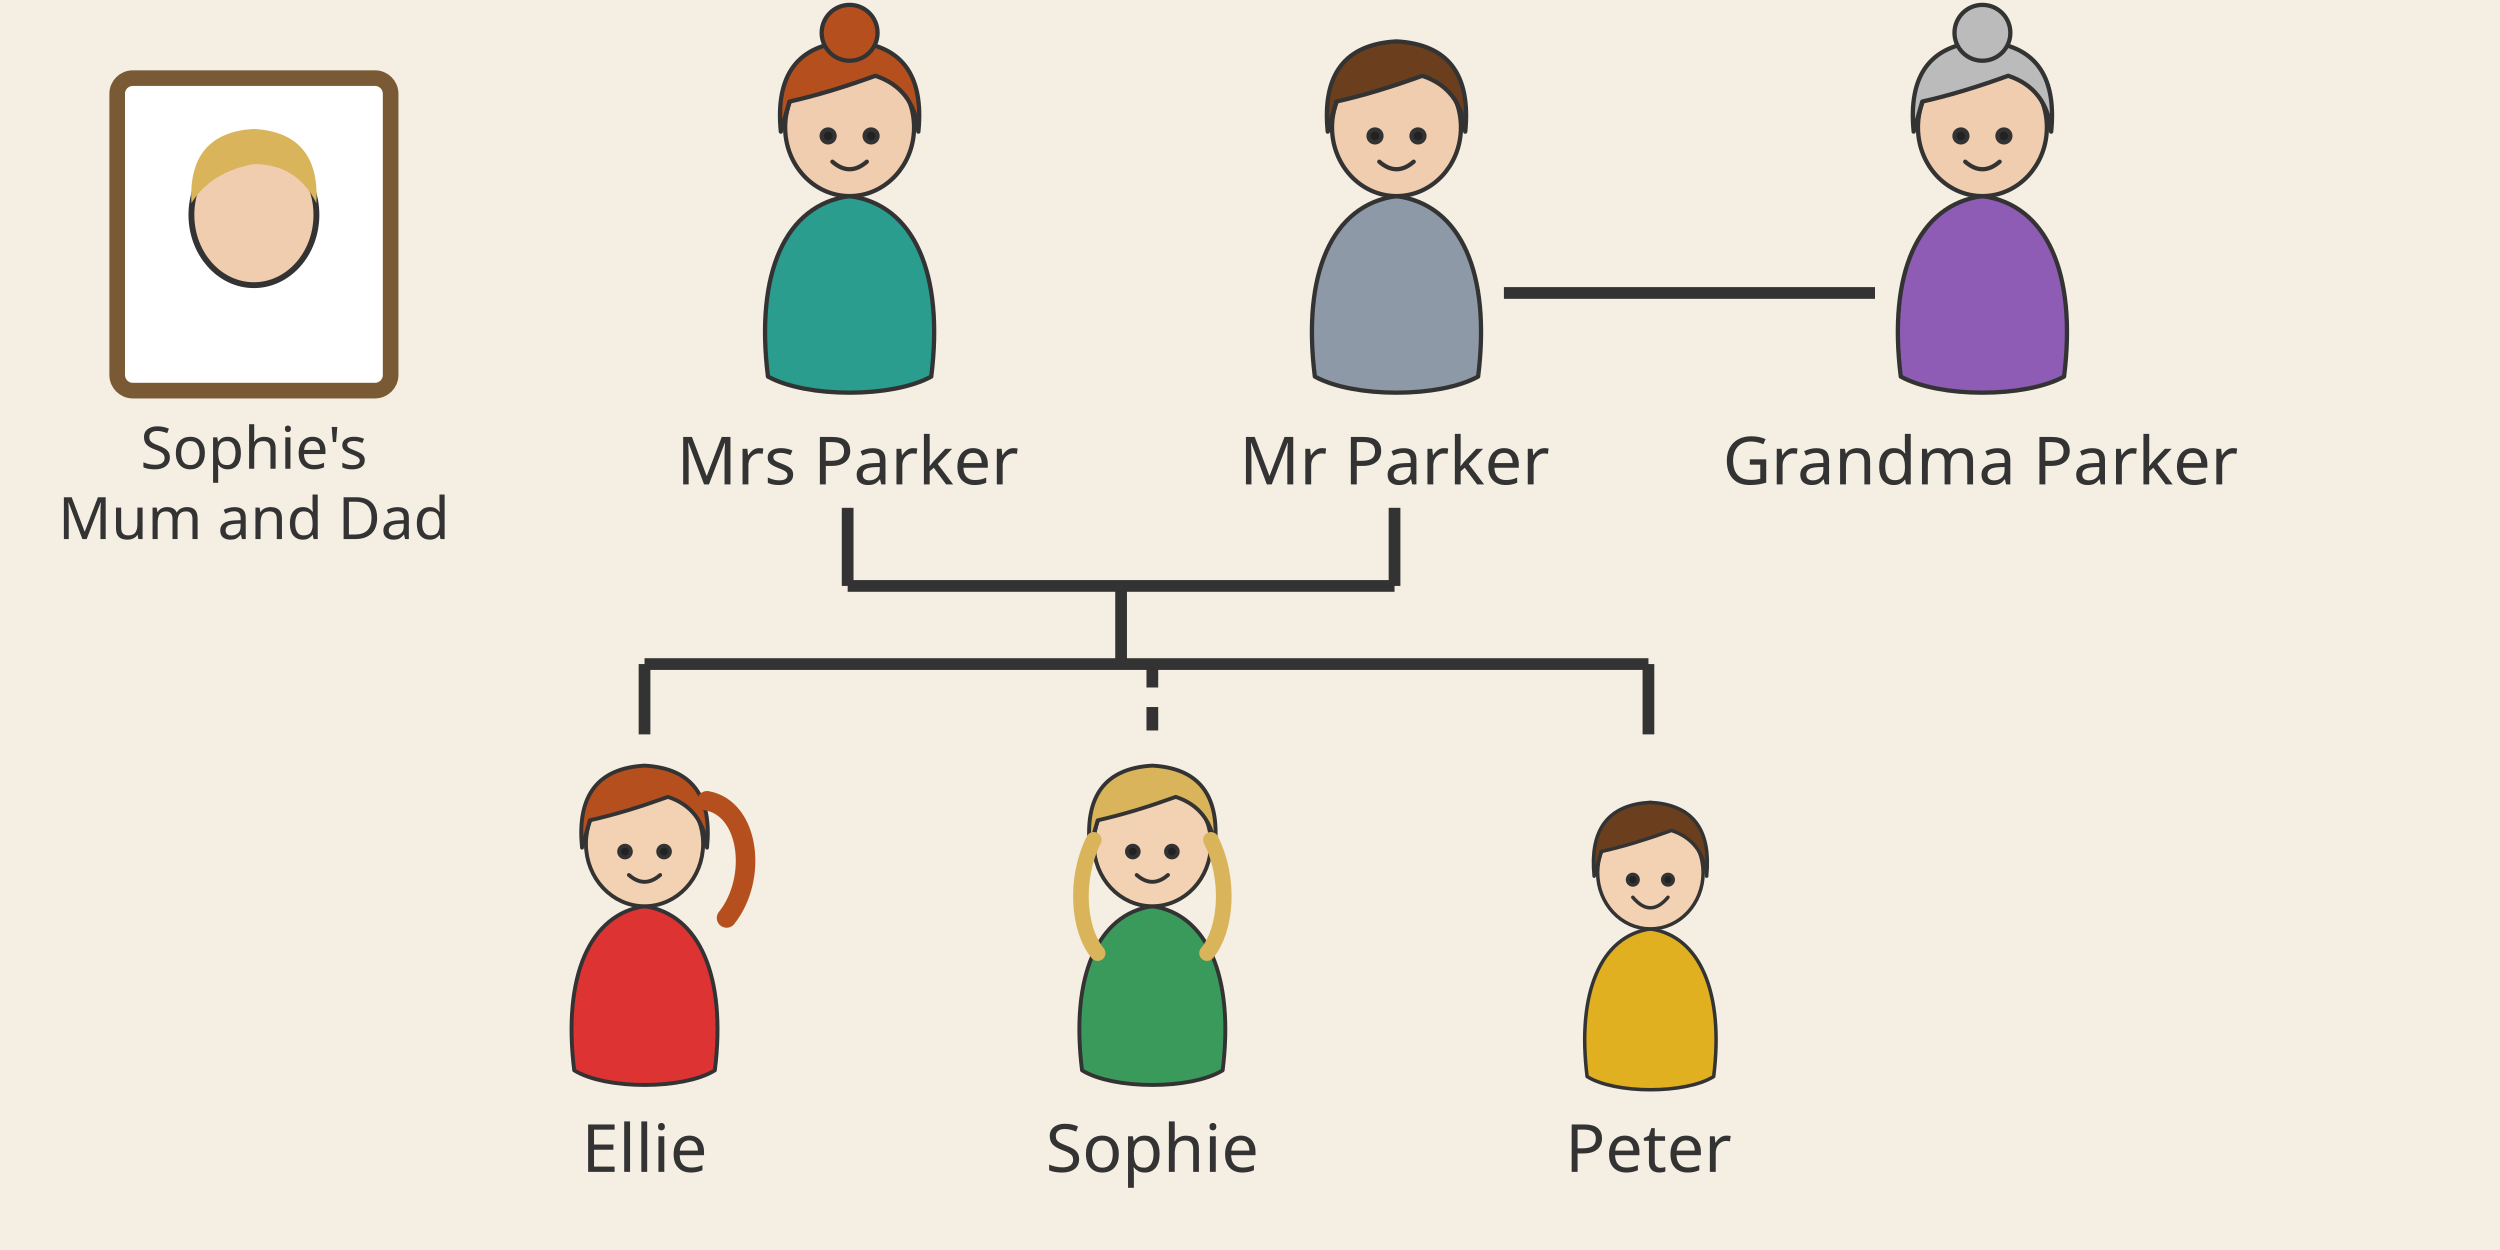
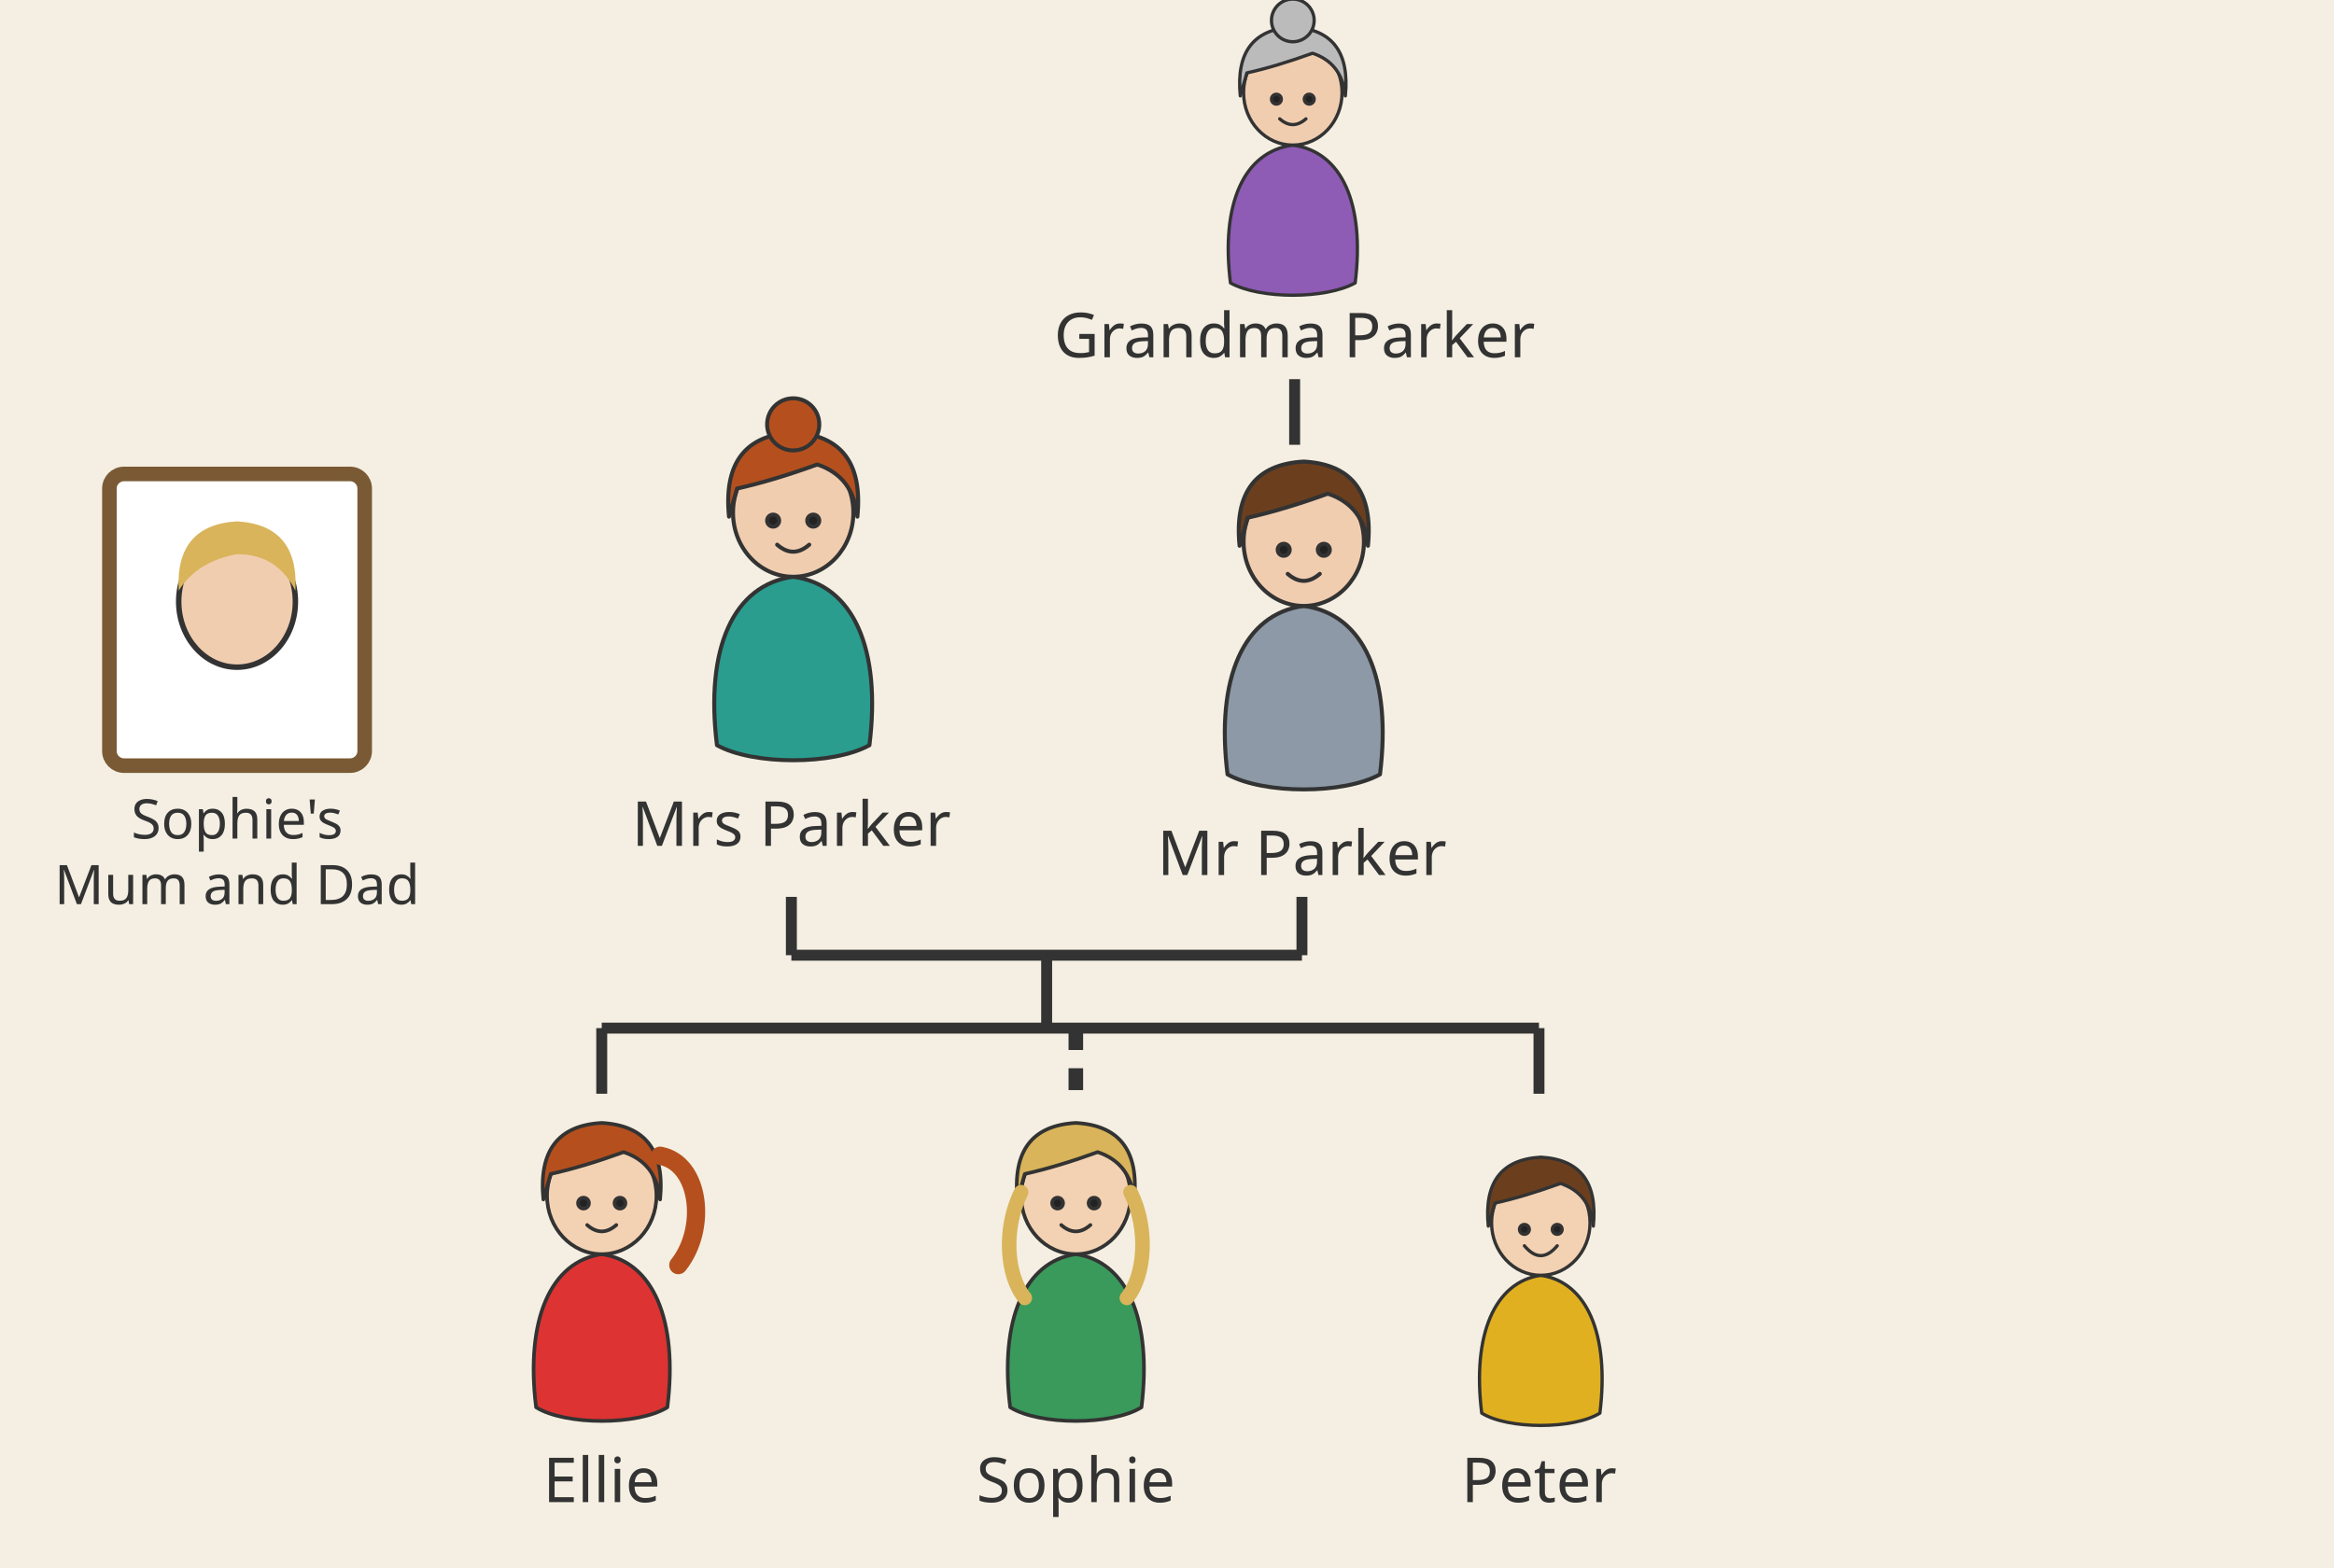
- <svg xmlns="http://www.w3.org/2000/svg" viewBox="0 0 640 320" role="img">
+ <svg xmlns="http://www.w3.org/2000/svg" viewBox="0 0 640 430" role="img">
  <defs>
    <g id="sophie" stroke="#333" stroke-width="2" stroke-linejoin="round" stroke-linecap="round">
      <path d="M14 168 C8 120 22 88 50 84 C78 88 92 120 86 168 C70 178 30 178 14 168 Z" fill="#3a9a5b" />
      <ellipse cx="50" cy="52" rx="30" ry="32" fill="#f3d2b3" />
      <path d="M18 54 Q14 14 50 12 Q86 14 82 54 Q80 34 62 28 Q40 36 22 40 Z" fill="#d9b45a" />
      <path d="M20 50 C10 70 12 96 22 108" fill="none" stroke="#d9b45a" stroke-width="8" />
      <path d="M80 50 C90 70 88 96 78 108" fill="none" stroke="#d9b45a" stroke-width="8" />
      <circle cx="40" cy="56" r="3" fill="#222" />
      <circle cx="60" cy="56" r="3" fill="#222" />
      <path d="M42 68 Q50 75 58 68" fill="none" />
    </g>
    <g id="ellie" stroke="#333" stroke-width="2" stroke-linejoin="round" stroke-linecap="round">
      <path d="M14 168 C8 120 22 88 50 84 C78 88 92 120 86 168 C70 178 30 178 14 168 Z" fill="#d33" />
      <ellipse cx="50" cy="52" rx="30" ry="32" fill="#f3d2b3" />
      <path d="M18 54 Q14 14 50 12 Q86 14 82 54 Q80 34 62 28 Q40 36 22 40 Z" fill="#b5501e" />
      <path d="M82 30 C104 34 108 70 92 90" fill="none" stroke="#b5501e" stroke-width="10" />
      <circle cx="40" cy="56" r="3" fill="#222" />
      <circle cx="60" cy="56" r="3" fill="#222" />
      <path d="M42 68 Q50 75 58 68" fill="none" />
    </g>
    <g id="peter" stroke="#333" stroke-width="2" stroke-linejoin="round" stroke-linecap="round">
      <path d="M14 168 C8 120 22 88 50 84 C78 88 92 120 86 168 C70 178 30 178 14 168 Z" fill="#e0b020" />
      <ellipse cx="50" cy="52" rx="30" ry="32" fill="#f3d2b3" />
      <path d="M18 54 Q14 14 50 12 Q86 14 82 54 Q80 34 62 28 Q40 36 22 40 Z" fill="#6b3f1e" />
      <circle cx="40" cy="56" r="3" fill="#222" />
      <circle cx="60" cy="56" r="3" fill="#222" />
      <path d="M40 66 Q50 78 60 66" fill="none" />
    </g>
    <g id="amir" stroke="#333" stroke-width="2" stroke-linejoin="round" stroke-linecap="round">
      <path d="M14 168 C8 120 22 88 50 84 C78 88 92 120 86 168 C70 178 30 178 14 168 Z" fill="#3a6fd8" />
      <ellipse cx="50" cy="54" rx="30" ry="32" fill="#c68f62" />
      <path d="M18 54 Q10 22 30 14 Q40 6 52 12 Q72 6 82 22 Q92 40 82 54 Q80 34 62 28 Q40 34 22 42 Z" fill="#222" />
      <circle cx="39" cy="57" r="8" fill="none" />
      <circle cx="61" cy="57" r="8" fill="none" />
      <path d="M47 57 L53 57" fill="none" />
      <circle cx="39" cy="57" r="2.5" fill="#222" />
      <circle cx="61" cy="57" r="2.5" fill="#222" />
      <path d="M42 70 Q50 77 58 70" fill="none" />
    </g>
    <g id="mrs-parker" stroke="#333" stroke-width="2" stroke-linejoin="round" stroke-linecap="round">
      <path d="M12 168 C6 120 20 88 50 84 C80 88 94 120 88 168 C70 178 30 178 12 168 Z" fill="#2a9d8f" />
      <ellipse cx="50" cy="52" rx="30" ry="32" fill="#f1cdb0" />
      <path d="M18 54 Q14 14 50 12 Q86 14 82 54 Q80 34 62 28 Q40 36 22 40 Z" fill="#b5501e" />
      <circle cx="50" cy="8" r="13" fill="#b5501e" />
      <circle cx="40" cy="56" r="3" fill="#222" />
      <circle cx="60" cy="56" r="3" fill="#222" />
      <path d="M42 68 Q50 75 58 68" fill="none" />
    </g>
    <g id="mr-hill" stroke="#333" stroke-width="2" stroke-linejoin="round" stroke-linecap="round">
      <path d="M12 168 C6 120 20 88 50 84 C80 88 94 120 88 168 C70 178 30 178 12 168 Z" fill="#8a5a2b" />
      <ellipse cx="50" cy="52" rx="30" ry="32" fill="#f1cdb0" />
      <path d="M18 54 Q14 14 50 12 Q86 14 82 54 Q80 34 62 28 Q40 36 22 40 Z" fill="#aaa" />
      <circle cx="40" cy="56" r="3" fill="#222" />
      <circle cx="60" cy="56" r="3" fill="#222" />
      <path d="M42 68 Q50 75 58 68" fill="none" />
    </g>
    <g id="mr-parker" stroke="#333" stroke-width="2" stroke-linejoin="round" stroke-linecap="round">
      <path d="M12 168 C6 120 20 88 50 84 C80 88 94 120 88 168 C70 178 30 178 12 168 Z" fill="#8d99a6" />
      <ellipse cx="50" cy="52" rx="30" ry="32" fill="#f1cdb0" />
      <path d="M18 54 Q14 14 50 12 Q86 14 82 54 Q80 34 62 28 Q40 36 22 40 Z" fill="#6b3f1e" />
      <circle cx="40" cy="56" r="3" fill="#222" />
      <circle cx="60" cy="56" r="3" fill="#222" />
      <path d="M42 68 Q50 75 58 68" fill="none" />
    </g>
    <g id="grandma" stroke="#333" stroke-width="2" stroke-linejoin="round" stroke-linecap="round">
      <path d="M12 168 C6 120 20 88 50 84 C80 88 94 120 88 168 C70 178 30 178 12 168 Z" fill="#8e5bb5" />
      <ellipse cx="50" cy="52" rx="30" ry="32" fill="#f1cdb0" />
      <path d="M18 54 Q14 14 50 12 Q86 14 82 54 Q80 34 62 28 Q40 36 22 40 Z" fill="#bbb" />
      <circle cx="50" cy="8" r="13" fill="#bbb" />
      <circle cx="40" cy="56" r="3" fill="#222" />
      <circle cx="60" cy="56" r="3" fill="#222" />
      <path d="M42 68 Q50 75 58 68" fill="none" />
    </g>
  </defs>
-   <rect width="640" height="320" fill="#f4efe2" />
-   <use href="#mrs-parker" transform="translate(190,4) scale(0.55)" />
-   <text x="217" y="124" text-anchor="middle" font-family="sans-serif" font-size="17" font-weight="normal" fill="#333">Mrs Parker</text>
-   <use href="#mr-parker" transform="translate(330,4) scale(0.55)" />
-   <text x="357" y="124" text-anchor="middle" font-family="sans-serif" font-size="17" font-weight="normal" fill="#333">Mr Parker</text>
-   <use href="#grandma" transform="translate(480,4) scale(0.55)" />
-   <text x="507" y="124" text-anchor="middle" font-family="sans-serif" font-size="17" font-weight="normal" fill="#333">Grandma Parker</text>
-   <line x1="385" y1="75" x2="480" y2="75" stroke="#333" stroke-width="3" />
-   <line x1="217" y1="130" x2="217" y2="150" stroke="#333" stroke-width="3" />
-   <line x1="357" y1="130" x2="357" y2="150" stroke="#333" stroke-width="3" />
-   <line x1="217" y1="150" x2="357" y2="150" stroke="#333" stroke-width="3" />
-   <line x1="287" y1="150" x2="287" y2="170" stroke="#333" stroke-width="3" />
-   <line x1="165" y1="170" x2="422" y2="170" stroke="#333" stroke-width="3" />
-   <line x1="165" y1="170" x2="165" y2="188" stroke="#333" stroke-width="3" />
-   <line x1="422" y1="170" x2="422" y2="188" stroke="#333" stroke-width="3" />
-   <line x1="295" y1="170" x2="295" y2="188" stroke="#333" stroke-width="3" stroke-dasharray="6 5" />
-   <use href="#ellie" transform="translate(140,190) scale(0.5)" />
-   <text x="165" y="300" text-anchor="middle" font-family="sans-serif" font-size="17" font-weight="normal" fill="#333">Ellie</text>
-   <use href="#sophie" transform="translate(270,190) scale(0.5)" />
-   <text x="295" y="300" text-anchor="middle" font-family="sans-serif" font-size="17" font-weight="normal" fill="#333">Sophie</text>
-   <use href="#peter" transform="translate(400,200) scale(0.45)" />
-   <text x="422" y="300" text-anchor="middle" font-family="sans-serif" font-size="17" font-weight="normal" fill="#333">Peter</text>
-   <rect x="30" y="20" width="70" height="80" rx="4" fill="#fff" stroke="#7a5a35" stroke-width="4" />
-   <ellipse cx="65" cy="55" rx="16" ry="18" fill="#f1cdb0" stroke="#333" stroke-width="1.5" />
-   <path d="M49 52 Q48 34 65 33 Q82 34 81 52 Q76 42 65 42 Q54 44 49 52 Z" fill="#d9b45a" />
-   <text x="65" y="120" text-anchor="middle" font-family="sans-serif" font-size="15" font-weight="normal" fill="#333">Sophie's</text>
-   <text x="65" y="138" text-anchor="middle" font-family="sans-serif" font-size="15" font-weight="normal" fill="#333">Mum and Dad</text>
+   <rect width="640" height="430" fill="#f4efe2" />
+   <use href="#grandma" transform="translate(332,2) scale(0.45)" />
+   <text x="355" y="98" text-anchor="middle" font-family="sans-serif" font-size="17" font-weight="normal" fill="#333">Grandma Parker</text>
+   <line x1="355" y1="104" x2="355" y2="122" stroke="#333" stroke-width="3" />
+   <use href="#mrs-parker" transform="translate(190,112) scale(0.55)" />
+   <text x="217" y="232" text-anchor="middle" font-family="sans-serif" font-size="17" font-weight="normal" fill="#333">Mrs Parker</text>
+   <use href="#mr-parker" transform="translate(330,120) scale(0.55)" />
+   <text x="357" y="240" text-anchor="middle" font-family="sans-serif" font-size="17" font-weight="normal" fill="#333">Mr Parker</text>
+   <line x1="217" y1="246" x2="217" y2="262" stroke="#333" stroke-width="3" />
+   <line x1="357" y1="246" x2="357" y2="262" stroke="#333" stroke-width="3" />
+   <line x1="217" y1="262" x2="357" y2="262" stroke="#333" stroke-width="3" />
+   <line x1="287" y1="262" x2="287" y2="282" stroke="#333" stroke-width="3" />
+   <line x1="165" y1="282" x2="422" y2="282" stroke="#333" stroke-width="3" />
+   <line x1="165" y1="282" x2="165" y2="300" stroke="#333" stroke-width="3" />
+   <line x1="422" y1="282" x2="422" y2="300" stroke="#333" stroke-width="3" />
+   <line x1="295" y1="282" x2="295" y2="300" stroke="#333" stroke-width="4" stroke-dasharray="6 5" />
+   <use href="#ellie" transform="translate(140,302) scale(0.5)" />
+   <text x="165" y="412" text-anchor="middle" font-family="sans-serif" font-size="17" font-weight="normal" fill="#333">Ellie</text>
+   <use href="#sophie" transform="translate(270,302) scale(0.5)" />
+   <text x="295" y="412" text-anchor="middle" font-family="sans-serif" font-size="17" font-weight="normal" fill="#333">Sophie</text>
+   <use href="#peter" transform="translate(400,312) scale(0.45)" />
+   <text x="422" y="412" text-anchor="middle" font-family="sans-serif" font-size="17" font-weight="normal" fill="#333">Peter</text>
+   <rect x="30" y="130" width="70" height="80" rx="4" fill="#fff" stroke="#7a5a35" stroke-width="4" />
+   <ellipse cx="65" cy="165" rx="16" ry="18" fill="#f1cdb0" stroke="#333" stroke-width="1.5" />
+   <path d="M49 162 Q48 144 65 143 Q82 144 81 162 Q76 152 65 152 Q54 154 49 162 Z" fill="#d9b45a" />
+   <text x="65" y="230" text-anchor="middle" font-family="sans-serif" font-size="15" font-weight="normal" fill="#333">Sophie's</text>
+   <text x="65" y="248" text-anchor="middle" font-family="sans-serif" font-size="15" font-weight="normal" fill="#333">Mum and Dad</text>
</svg>
